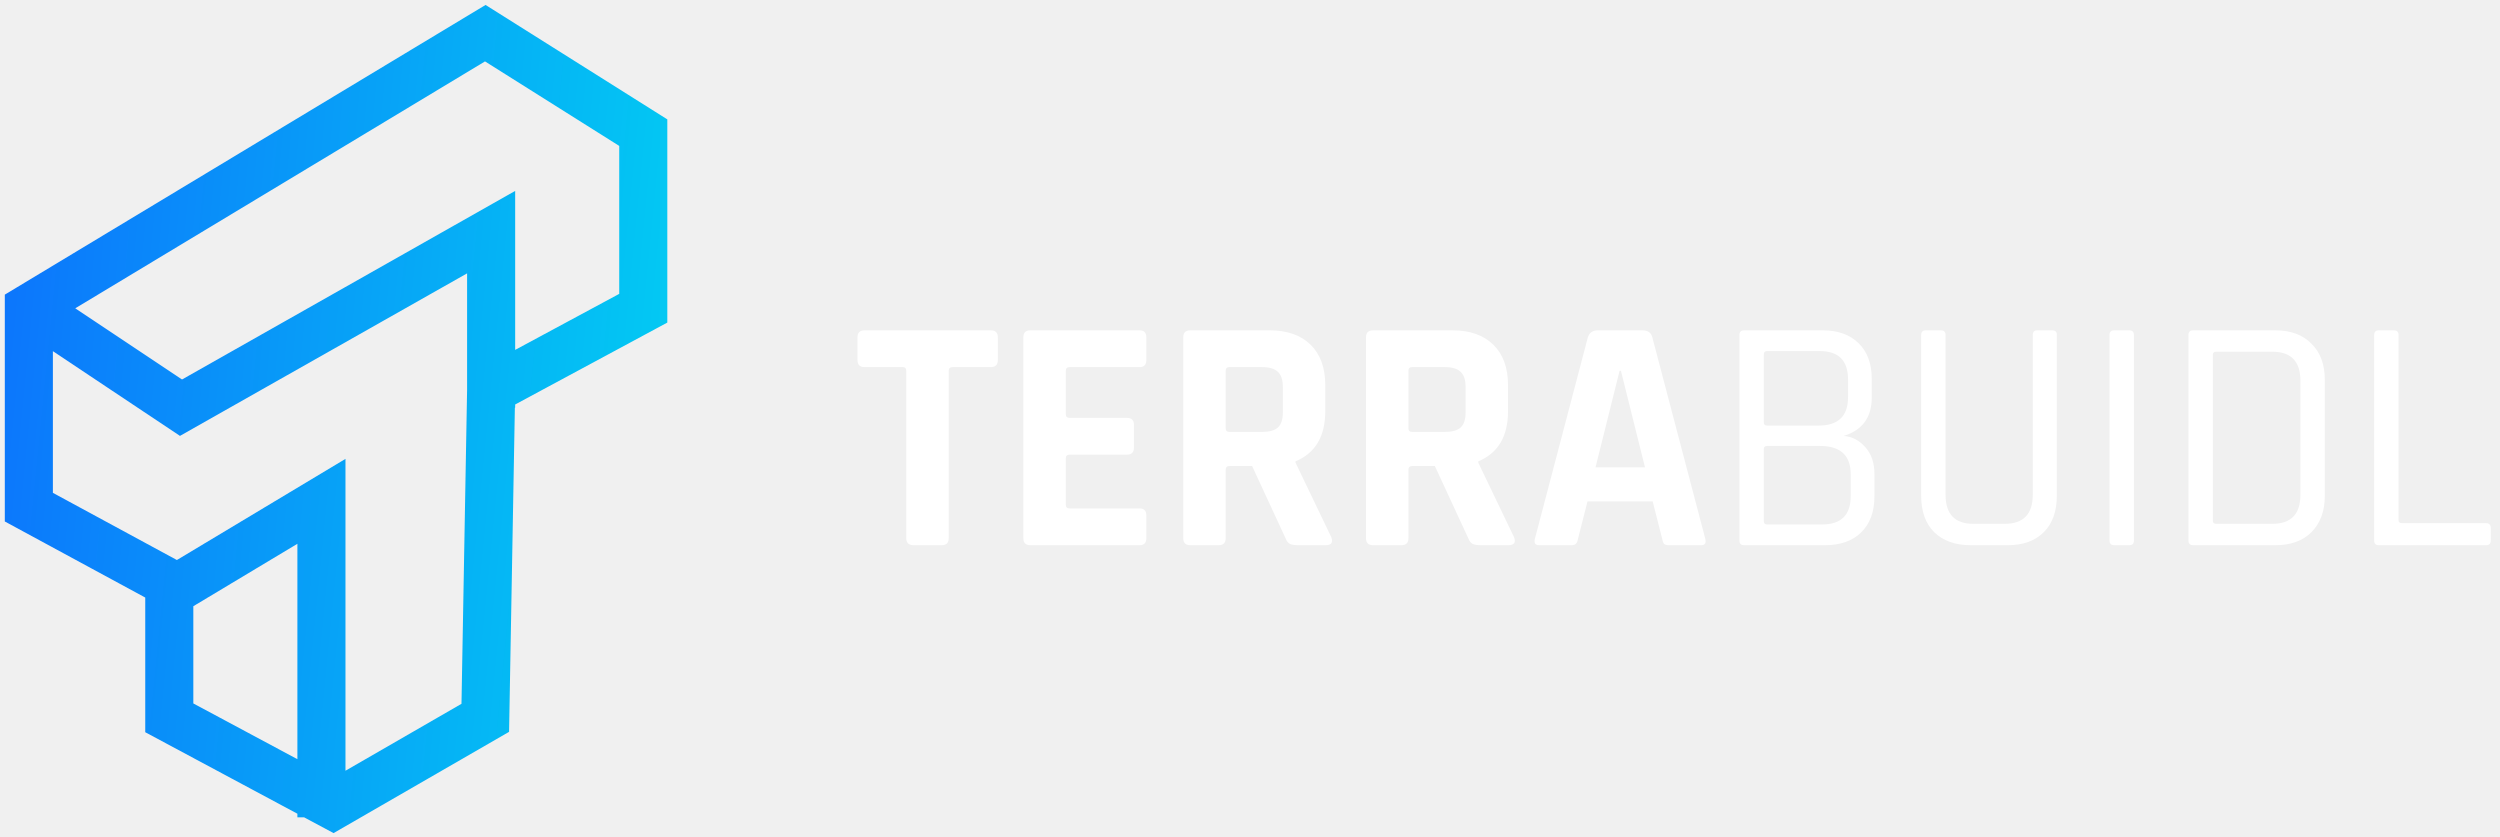
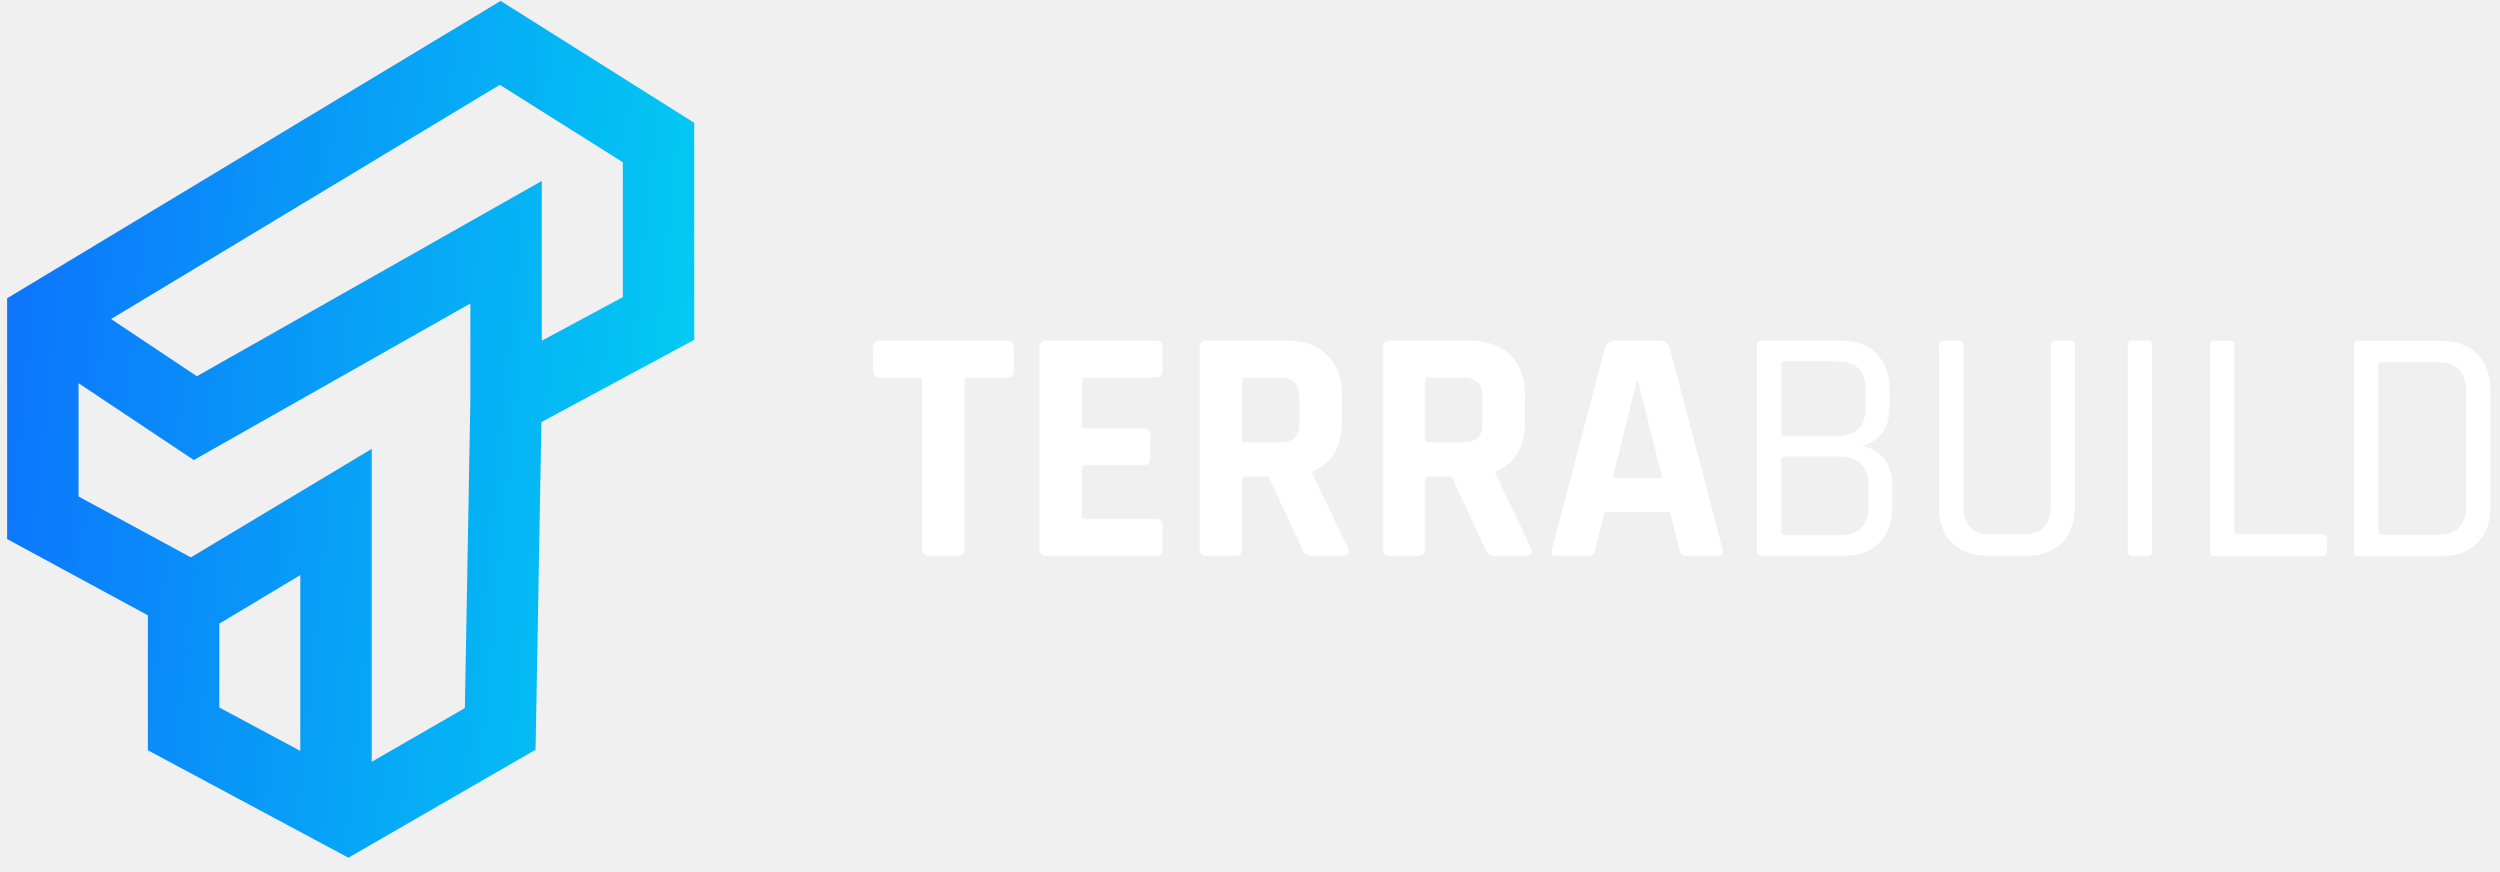
- <svg xmlns="http://www.w3.org/2000/svg" width="260" height="87" viewBox="0 0 260 87" fill="none">
-   <path d="M18.215 61.265L33.429 52.137V85M4.217 32.662L18.823 42.4L51.078 24.142V42.4M3 32.054L50.469 3.45L66.901 13.796V32.054L51.078 40.574L50.469 74.654L34.646 83.783L17.606 74.654V60.657L3 52.745V32.054Z" stroke="url(#paint0_linear)" stroke-width="5" />
-   <path d="M97.936 56.701H95.017C94.507 56.701 94.252 56.458 94.252 55.971V38.56C94.252 38.305 94.125 38.178 93.87 38.178H89.908C89.422 38.178 89.179 37.934 89.179 37.448V35.085C89.179 34.598 89.422 34.355 89.908 34.355H103.045C103.532 34.355 103.775 34.598 103.775 35.085V37.448C103.775 37.934 103.532 38.178 103.045 38.178H99.083C98.805 38.178 98.666 38.305 98.666 38.56V55.971C98.666 56.458 98.423 56.701 97.936 56.701Z" fill="white" />
-   <path d="M118.523 56.701H107.158C106.672 56.701 106.429 56.458 106.429 55.971V35.085C106.429 34.598 106.672 34.355 107.158 34.355H118.523C118.986 34.355 119.218 34.598 119.218 35.085V37.448C119.218 37.934 118.986 38.178 118.523 38.178H111.259C110.981 38.178 110.842 38.305 110.842 38.56V43.078C110.842 43.333 110.981 43.46 111.259 43.46H117.202C117.689 43.46 117.932 43.703 117.932 44.19V46.553C117.932 47.04 117.689 47.283 117.202 47.283H111.259C110.981 47.283 110.842 47.41 110.842 47.665V52.496C110.842 52.751 110.981 52.878 111.259 52.878H118.523C118.986 52.878 119.218 53.121 119.218 53.608V55.971C119.218 56.458 118.986 56.701 118.523 56.701Z" fill="white" />
-   <path d="M126.742 56.701H123.788C123.302 56.701 123.058 56.458 123.058 55.971V35.085C123.058 34.598 123.302 34.355 123.788 34.355H132.059C133.867 34.355 135.28 34.853 136.299 35.849C137.319 36.846 137.828 38.247 137.828 40.054V42.765C137.828 45.383 136.797 47.121 134.735 47.978V48.117L138.454 55.867C138.663 56.423 138.466 56.701 137.863 56.701H135.048C134.631 56.701 134.33 56.655 134.145 56.562C133.959 56.469 133.809 56.272 133.693 55.971L130.218 48.465H127.889C127.611 48.465 127.472 48.592 127.472 48.847V55.971C127.472 56.458 127.229 56.701 126.742 56.701ZM127.854 44.92H131.26C132.002 44.92 132.546 44.769 132.894 44.468C133.241 44.144 133.415 43.634 133.415 42.939V40.228C133.415 39.51 133.241 38.989 132.894 38.664C132.546 38.34 132.002 38.178 131.26 38.178H127.854C127.599 38.178 127.472 38.305 127.472 38.56V44.538C127.472 44.792 127.599 44.92 127.854 44.92Z" fill="white" />
-   <path d="M145.748 56.701H142.794C142.307 56.701 142.064 56.458 142.064 55.971V35.085C142.064 34.598 142.307 34.355 142.794 34.355H151.065C152.872 34.355 154.285 34.853 155.305 35.849C156.324 36.846 156.834 38.247 156.834 40.054V42.765C156.834 45.383 155.803 47.121 153.741 47.978V48.117L157.46 55.867C157.668 56.423 157.471 56.701 156.869 56.701H154.054C153.637 56.701 153.336 56.655 153.15 56.562C152.965 56.469 152.814 56.272 152.698 55.971L149.223 48.465H146.895C146.617 48.465 146.478 48.592 146.478 48.847V55.971C146.478 56.458 146.234 56.701 145.748 56.701ZM146.86 44.92H150.266C151.007 44.92 151.552 44.769 151.899 44.468C152.247 44.144 152.42 43.634 152.42 42.939V40.228C152.42 39.51 152.247 38.989 151.899 38.664C151.552 38.34 151.007 38.178 150.266 38.178H146.86C146.605 38.178 146.478 38.305 146.478 38.56V44.538C146.478 44.792 146.605 44.92 146.86 44.92Z" fill="white" />
-   <path d="M163.398 56.701H160.062C159.645 56.701 159.506 56.458 159.645 55.971L165.136 35.085C165.298 34.598 165.645 34.355 166.178 34.355H170.8C171.38 34.355 171.727 34.598 171.843 35.085L177.334 55.971C177.473 56.458 177.334 56.701 176.917 56.701H173.581C173.326 56.701 173.152 56.655 173.059 56.562C172.967 56.446 172.897 56.249 172.851 55.971L171.878 52.148H165.101L164.128 55.971C164.081 56.249 164 56.446 163.885 56.562C163.792 56.655 163.63 56.701 163.398 56.701ZM168.437 38.56L165.935 48.604H171.078L168.576 38.56H168.437Z" fill="white" />
-   <path d="M183.786 54.546H189.485C191.478 54.546 192.474 53.562 192.474 51.592V49.333C192.474 47.364 191.408 46.379 189.277 46.379H183.786C183.554 46.379 183.438 46.484 183.438 46.692V54.199C183.438 54.431 183.554 54.546 183.786 54.546ZM183.786 44.26H189.137C191.176 44.26 192.196 43.275 192.196 41.306V39.464C192.196 37.494 191.211 36.51 189.242 36.51H183.786C183.554 36.51 183.438 36.625 183.438 36.857V43.947C183.438 44.155 183.554 44.26 183.786 44.26ZM180.901 56.215V34.841C180.901 34.517 181.063 34.355 181.388 34.355H189.555C191.153 34.355 192.404 34.807 193.308 35.71C194.211 36.591 194.663 37.83 194.663 39.429V41.34C194.663 43.402 193.69 44.734 191.744 45.337C192.624 45.406 193.377 45.8 194.003 46.518C194.628 47.214 194.941 48.14 194.941 49.299V51.627C194.941 53.226 194.478 54.477 193.551 55.38C192.648 56.261 191.396 56.701 189.798 56.701H181.388C181.063 56.701 180.901 56.539 180.901 56.215Z" fill="white" />
-   <path d="M211.86 34.355H213.424C213.748 34.355 213.91 34.505 213.91 34.807V51.558C213.91 53.179 213.459 54.442 212.555 55.346C211.651 56.249 210.4 56.701 208.802 56.701H204.944C203.346 56.701 202.083 56.249 201.156 55.346C200.252 54.442 199.801 53.179 199.801 51.558V34.841C199.801 34.517 199.963 34.355 200.287 34.355H201.851C202.175 34.355 202.338 34.517 202.338 34.841V51.453C202.338 53.469 203.299 54.477 205.222 54.477H208.489C210.435 54.477 211.408 53.469 211.408 51.453V34.841C211.408 34.517 211.559 34.355 211.86 34.355Z" fill="white" />
-   <path d="M221.928 34.841V56.215C221.928 56.539 221.766 56.701 221.442 56.701H219.878C219.554 56.701 219.391 56.539 219.391 56.215V34.841C219.391 34.517 219.554 34.355 219.878 34.355H221.442C221.766 34.355 221.928 34.517 221.928 34.841Z" fill="white" />
-   <path d="M230.485 54.477H236.323C238.27 54.477 239.243 53.469 239.243 51.453V39.603C239.243 37.587 238.27 36.579 236.323 36.579H230.485C230.253 36.579 230.137 36.683 230.137 36.892V54.164C230.137 54.373 230.253 54.477 230.485 54.477ZM227.6 56.215V34.841C227.6 34.517 227.763 34.355 228.087 34.355H236.636C238.235 34.355 239.486 34.818 240.39 35.745C241.316 36.649 241.78 37.9 241.78 39.498V51.558C241.78 53.156 241.316 54.419 240.39 55.346C239.486 56.249 238.235 56.701 236.636 56.701H228.087C227.763 56.701 227.6 56.539 227.6 56.215Z" fill="white" />
-   <path d="M258.554 56.701H247.398C247.074 56.701 246.911 56.539 246.911 56.215V34.841C246.911 34.517 247.074 34.355 247.398 34.355H248.962C249.286 34.355 249.448 34.517 249.448 34.841V54.095C249.448 54.303 249.564 54.407 249.796 54.407H258.554C258.878 54.407 259.04 54.581 259.04 54.929V56.215C259.04 56.539 258.878 56.701 258.554 56.701Z" fill="white" />
+ <svg xmlns="http://www.w3.org/2000/svg" width="175" height="61" viewBox="0 0 175 61" fill="none">
+   <path d="M13.261 41.992L23.522 35.836V58M3.821 22.701L13.672 29.269L35.425 16.955V29.269M3 22.291L35.015 3L46.097 9.978V22.291L35.425 28.037L35.015 51.022L24.343 57.179L12.851 51.022V41.582L3 36.246V22.291Z" stroke="url(#paint0_linear)" stroke-width="5" />
+   <path d="M67.029 38.914H65.06C64.716 38.914 64.544 38.75 64.544 38.422V26.679C64.544 26.507 64.458 26.421 64.286 26.421H61.614C61.286 26.421 61.122 26.257 61.122 25.929V24.335C61.122 24.007 61.286 23.843 61.614 23.843H70.474C70.802 23.843 70.966 24.007 70.966 24.335V25.929C70.966 26.257 70.802 26.421 70.474 26.421H67.802C67.615 26.421 67.521 26.507 67.521 26.679V38.422C67.521 38.75 67.357 38.914 67.029 38.914Z" fill="white" />
+   <path d="M80.913 38.914H73.248C72.92 38.914 72.756 38.75 72.756 38.422V24.335C72.756 24.007 72.92 23.843 73.248 23.843H80.913C81.225 23.843 81.382 24.007 81.382 24.335V25.929C81.382 26.257 81.225 26.421 80.913 26.421H76.014C75.827 26.421 75.733 26.507 75.733 26.679V29.726C75.733 29.898 75.827 29.984 76.014 29.984H80.022C80.35 29.984 80.514 30.148 80.514 30.476V32.07C80.514 32.398 80.35 32.562 80.022 32.562H76.014C75.827 32.562 75.733 32.648 75.733 32.82V36.078C75.733 36.25 75.827 36.336 76.014 36.336H80.913C81.225 36.336 81.382 36.5 81.382 36.828V38.422C81.382 38.75 81.225 38.914 80.913 38.914Z" fill="white" />
+   <path d="M86.456 38.914H84.464C84.136 38.914 83.972 38.75 83.972 38.422V24.335C83.972 24.007 84.136 23.843 84.464 23.843H90.043C91.261 23.843 92.215 24.179 92.902 24.851C93.59 25.523 93.933 26.468 93.933 27.687V29.515C93.933 31.281 93.238 32.453 91.847 33.031V33.125L94.355 38.352C94.496 38.727 94.363 38.914 93.957 38.914H92.058C91.777 38.914 91.574 38.883 91.449 38.82C91.324 38.758 91.222 38.625 91.144 38.422L88.8 33.359H87.23C87.042 33.359 86.949 33.445 86.949 33.617V38.422C86.949 38.75 86.784 38.914 86.456 38.914ZM87.206 30.968H89.503C90.004 30.968 90.371 30.867 90.605 30.664C90.839 30.445 90.957 30.101 90.957 29.632V27.804C90.957 27.32 90.839 26.968 90.605 26.749C90.371 26.531 90.004 26.421 89.503 26.421H87.206C87.035 26.421 86.949 26.507 86.949 26.679V30.711C86.949 30.883 87.035 30.968 87.206 30.968Z" fill="white" />
+   <path d="M99.275 38.914H97.282C96.954 38.914 96.79 38.75 96.79 38.422V24.335C96.79 24.007 96.954 23.843 97.282 23.843H102.861C104.079 23.843 105.033 24.179 105.72 24.851C106.408 25.523 106.751 26.468 106.751 27.687V29.515C106.751 31.281 106.056 32.453 104.665 33.031V33.125L107.173 38.352C107.314 38.727 107.181 38.914 106.775 38.914H104.876C104.595 38.914 104.392 38.883 104.267 38.82C104.142 38.758 104.04 38.625 103.962 38.422L101.618 33.359H100.048C99.86 33.359 99.767 33.445 99.767 33.617V38.422C99.767 38.75 99.603 38.914 99.275 38.914ZM100.024 30.968H102.321C102.822 30.968 103.189 30.867 103.423 30.664C103.657 30.445 103.775 30.101 103.775 29.632V27.804C103.775 27.32 103.657 26.968 103.423 26.749C103.189 26.531 102.822 26.421 102.321 26.421H100.024C99.853 26.421 99.767 26.507 99.767 26.679V30.711C99.767 30.883 99.853 30.968 100.024 30.968Z" fill="white" />
+   <path d="M111.178 38.914H108.928C108.647 38.914 108.553 38.75 108.647 38.422L112.35 24.335C112.46 24.007 112.694 23.843 113.053 23.843H116.171C116.561 23.843 116.796 24.007 116.874 24.335L120.577 38.422C120.671 38.75 120.577 38.914 120.296 38.914H118.046C117.874 38.914 117.757 38.883 117.694 38.82C117.632 38.742 117.585 38.609 117.554 38.422L116.897 35.844H112.327L111.671 38.422C111.639 38.609 111.585 38.742 111.507 38.82C111.444 38.883 111.335 38.914 111.178 38.914ZM114.577 26.679L112.889 33.453H116.358L114.671 26.679H114.577Z" fill="white" />
+   <path d="M124.929 37.461H128.772C130.116 37.461 130.788 36.797 130.788 35.469V33.945C130.788 32.617 130.069 31.953 128.632 31.953H124.929C124.772 31.953 124.694 32.023 124.694 32.164V37.227C124.694 37.383 124.772 37.461 124.929 37.461ZM124.929 30.523H128.538C129.913 30.523 130.601 29.859 130.601 28.531V27.288C130.601 25.96 129.937 25.296 128.608 25.296H124.929C124.772 25.296 124.694 25.374 124.694 25.531V30.312C124.694 30.453 124.772 30.523 124.929 30.523ZM122.983 38.586V24.171C122.983 23.952 123.092 23.843 123.311 23.843H128.819C129.898 23.843 130.741 24.148 131.351 24.757C131.96 25.351 132.265 26.187 132.265 27.265V28.554C132.265 29.945 131.609 30.843 130.296 31.25C130.89 31.297 131.398 31.562 131.819 32.047C132.241 32.515 132.452 33.14 132.452 33.922V35.492C132.452 36.57 132.14 37.414 131.515 38.023C130.905 38.617 130.062 38.914 128.983 38.914H123.311C123.092 38.914 122.983 38.805 122.983 38.586Z" fill="white" />
+   <path d="M143.863 23.843H144.918C145.136 23.843 145.246 23.945 145.246 24.148V35.445C145.246 36.539 144.941 37.391 144.332 38C143.722 38.609 142.879 38.914 141.8 38.914H139.199C138.12 38.914 137.269 38.609 136.644 38C136.034 37.391 135.73 36.539 135.73 35.445V24.171C135.73 23.952 135.839 23.843 136.058 23.843H137.113C137.331 23.843 137.441 23.952 137.441 24.171V35.375C137.441 36.734 138.089 37.414 139.386 37.414H141.589C142.902 37.414 143.558 36.734 143.558 35.375V24.171C143.558 23.952 143.66 23.843 143.863 23.843Z" fill="white" />
+   <path d="M150.653 24.171V38.586C150.653 38.805 150.544 38.914 150.325 38.914H149.271C149.052 38.914 148.942 38.805 148.942 38.586V24.171C148.942 23.952 149.052 23.843 149.271 23.843H150.325C150.544 23.843 150.653 23.952 150.653 24.171Z" fill="white" />
+   <path d="M166.721 37.433H170.659C171.971 37.433 172.627 36.753 172.627 35.394V27.401C172.627 26.042 171.971 25.362 170.659 25.362H166.721C166.565 25.362 166.486 25.433 166.486 25.573V37.222C166.486 37.363 166.565 37.433 166.721 37.433ZM164.775 38.605V24.19C164.775 23.971 164.885 23.862 165.104 23.862H170.869C171.948 23.862 172.791 24.175 173.401 24.8C174.026 25.409 174.338 26.253 174.338 27.331V35.464C174.338 36.542 174.026 37.394 173.401 38.019C172.791 38.629 171.948 38.933 170.869 38.933H165.104C164.885 38.933 164.775 38.824 164.775 38.605Z" fill="white" />
+   <path d="M162.551 38.933H155.027C154.808 38.933 154.699 38.824 154.699 38.605V24.19C154.699 23.971 154.808 23.862 155.027 23.862H156.082C156.3 23.862 156.41 23.971 156.41 24.19V37.175C156.41 37.316 156.488 37.386 156.644 37.386H162.551C162.769 37.386 162.879 37.503 162.879 37.738V38.605C162.879 38.824 162.769 38.933 162.551 38.933Z" fill="white" />
  <defs>
-     <linearGradient id="paint0_linear" x1="-0.971" y1="-12.719" x2="77.713" y2="-4.912" gradientUnits="userSpaceOnUse">
+     <linearGradient id="paint0_linear" x1="0.322" y1="-7.905" x2="53.389" y2="-2.64" gradientUnits="userSpaceOnUse">
      <stop stop-color="#0D6FFD" />
      <stop offset="1" stop-color="#02CEF2" />
    </linearGradient>
  </defs>
</svg>
